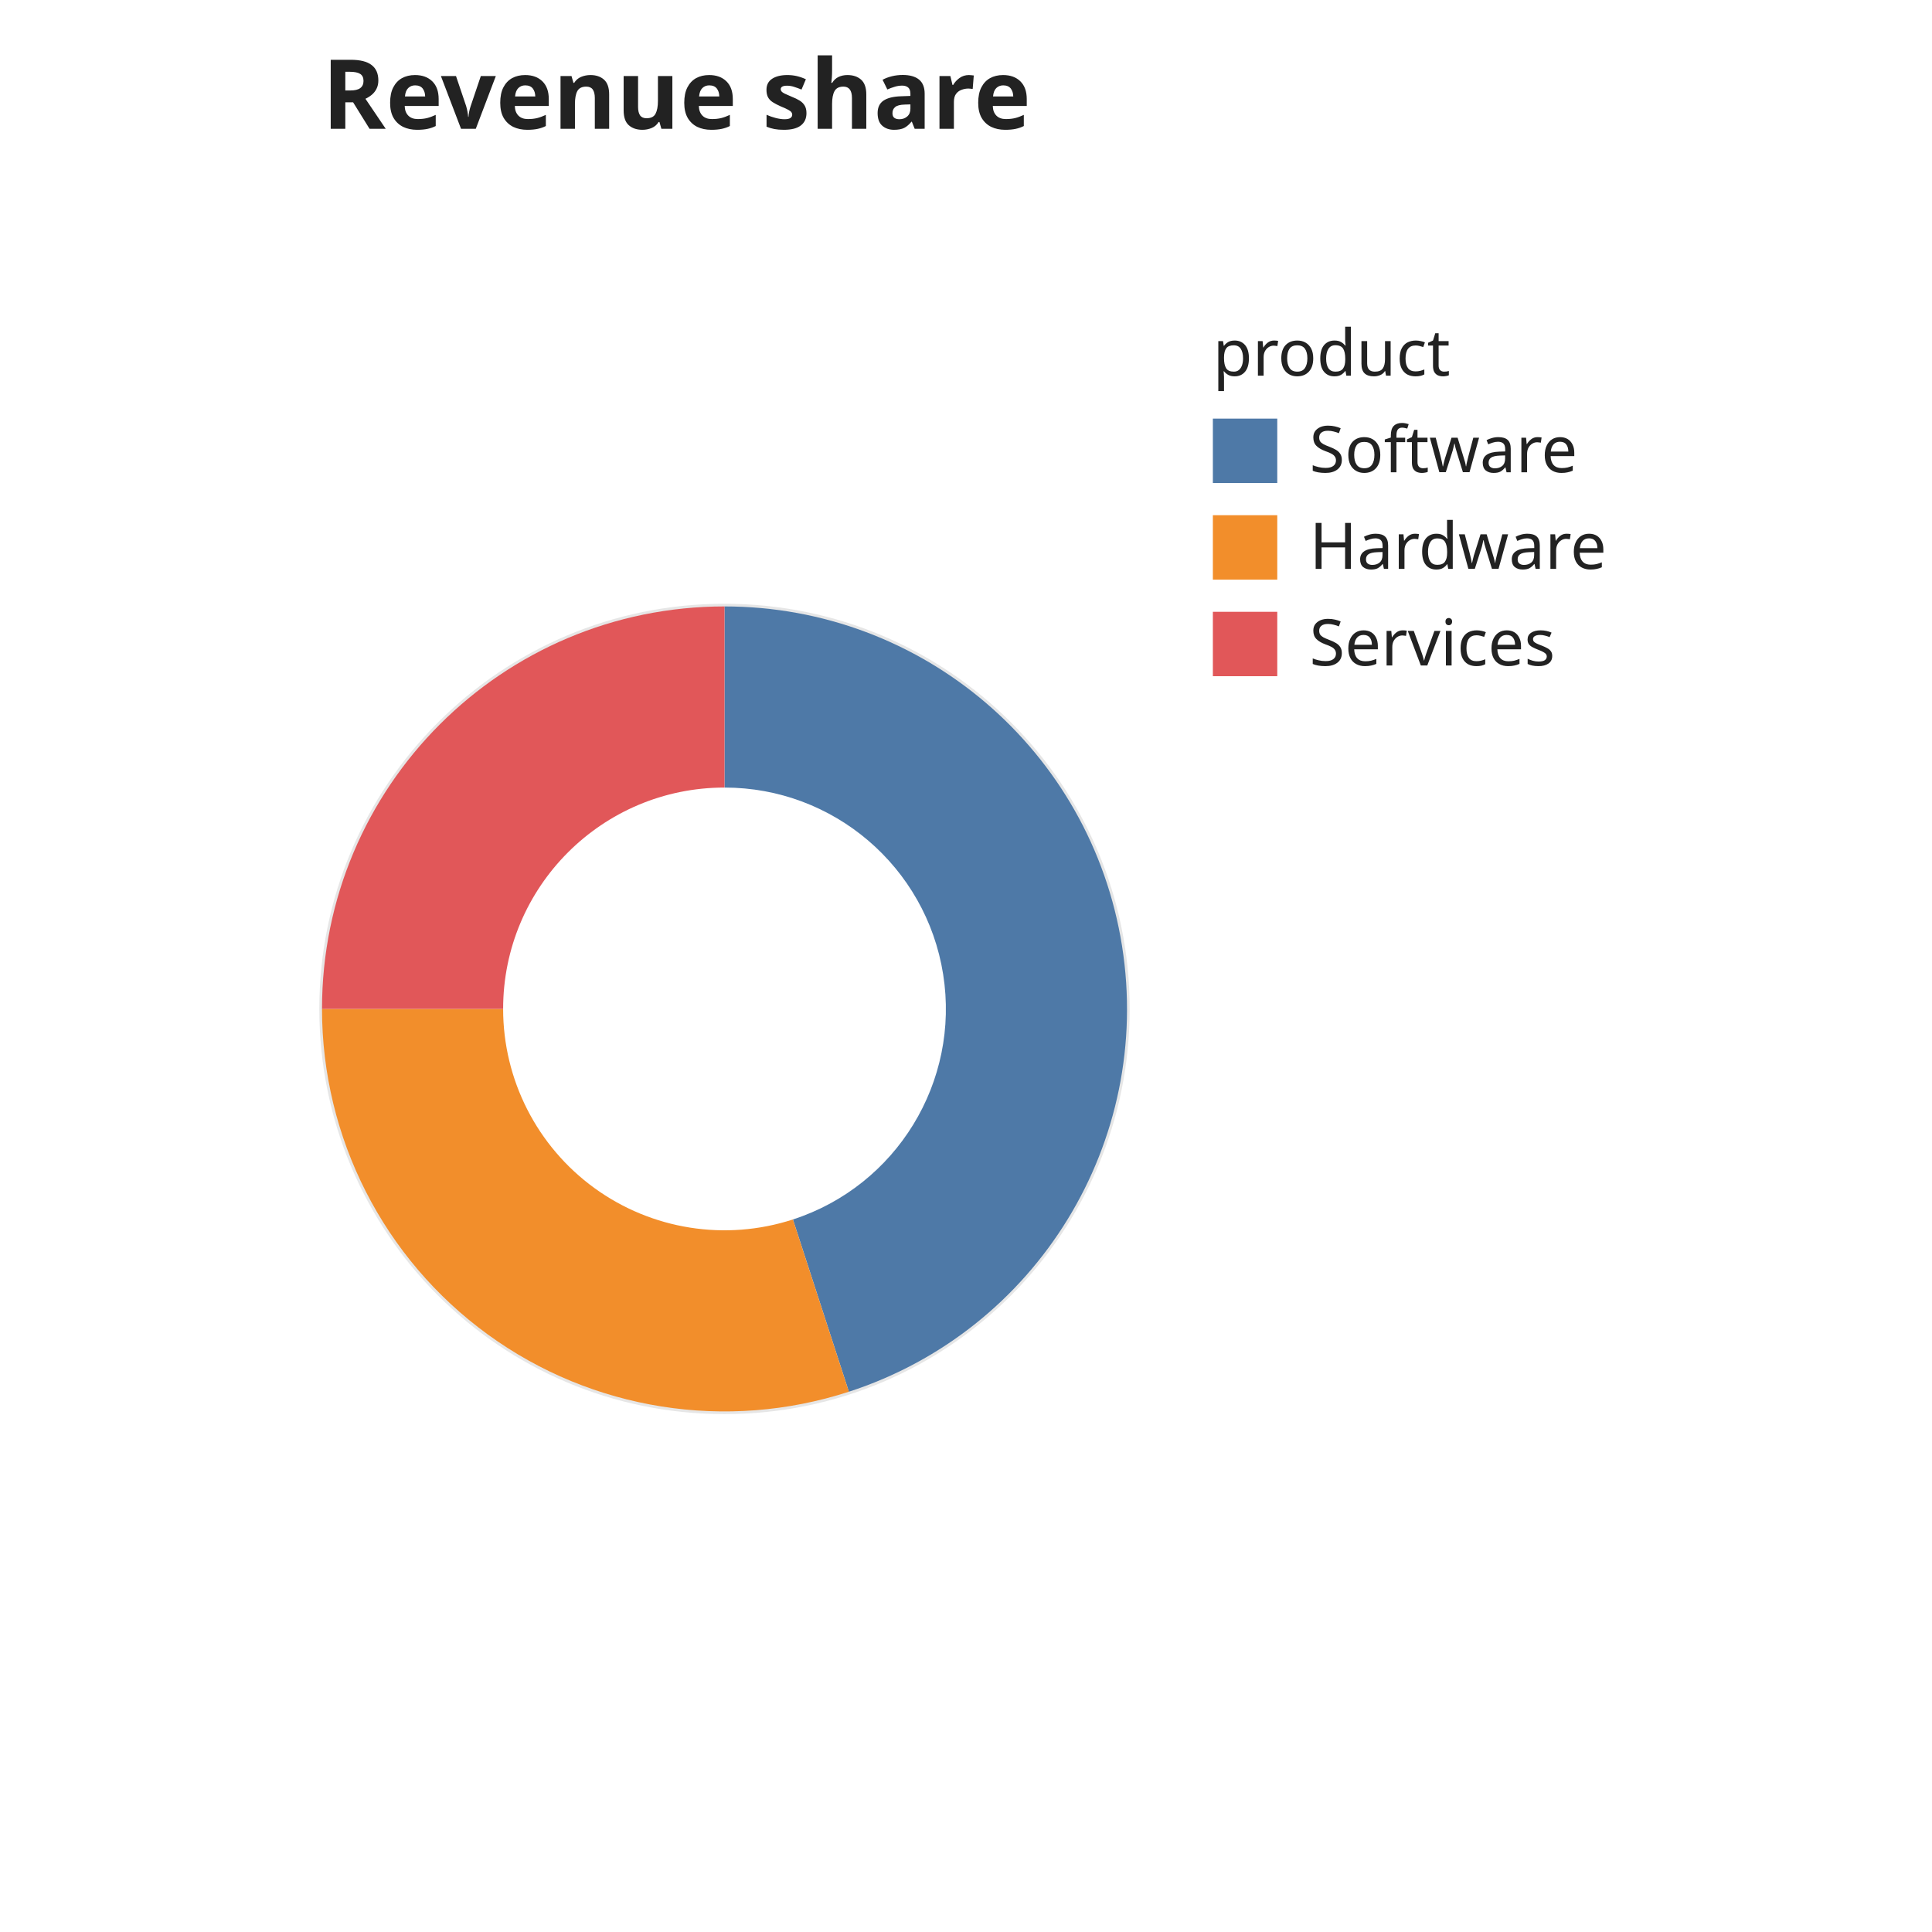
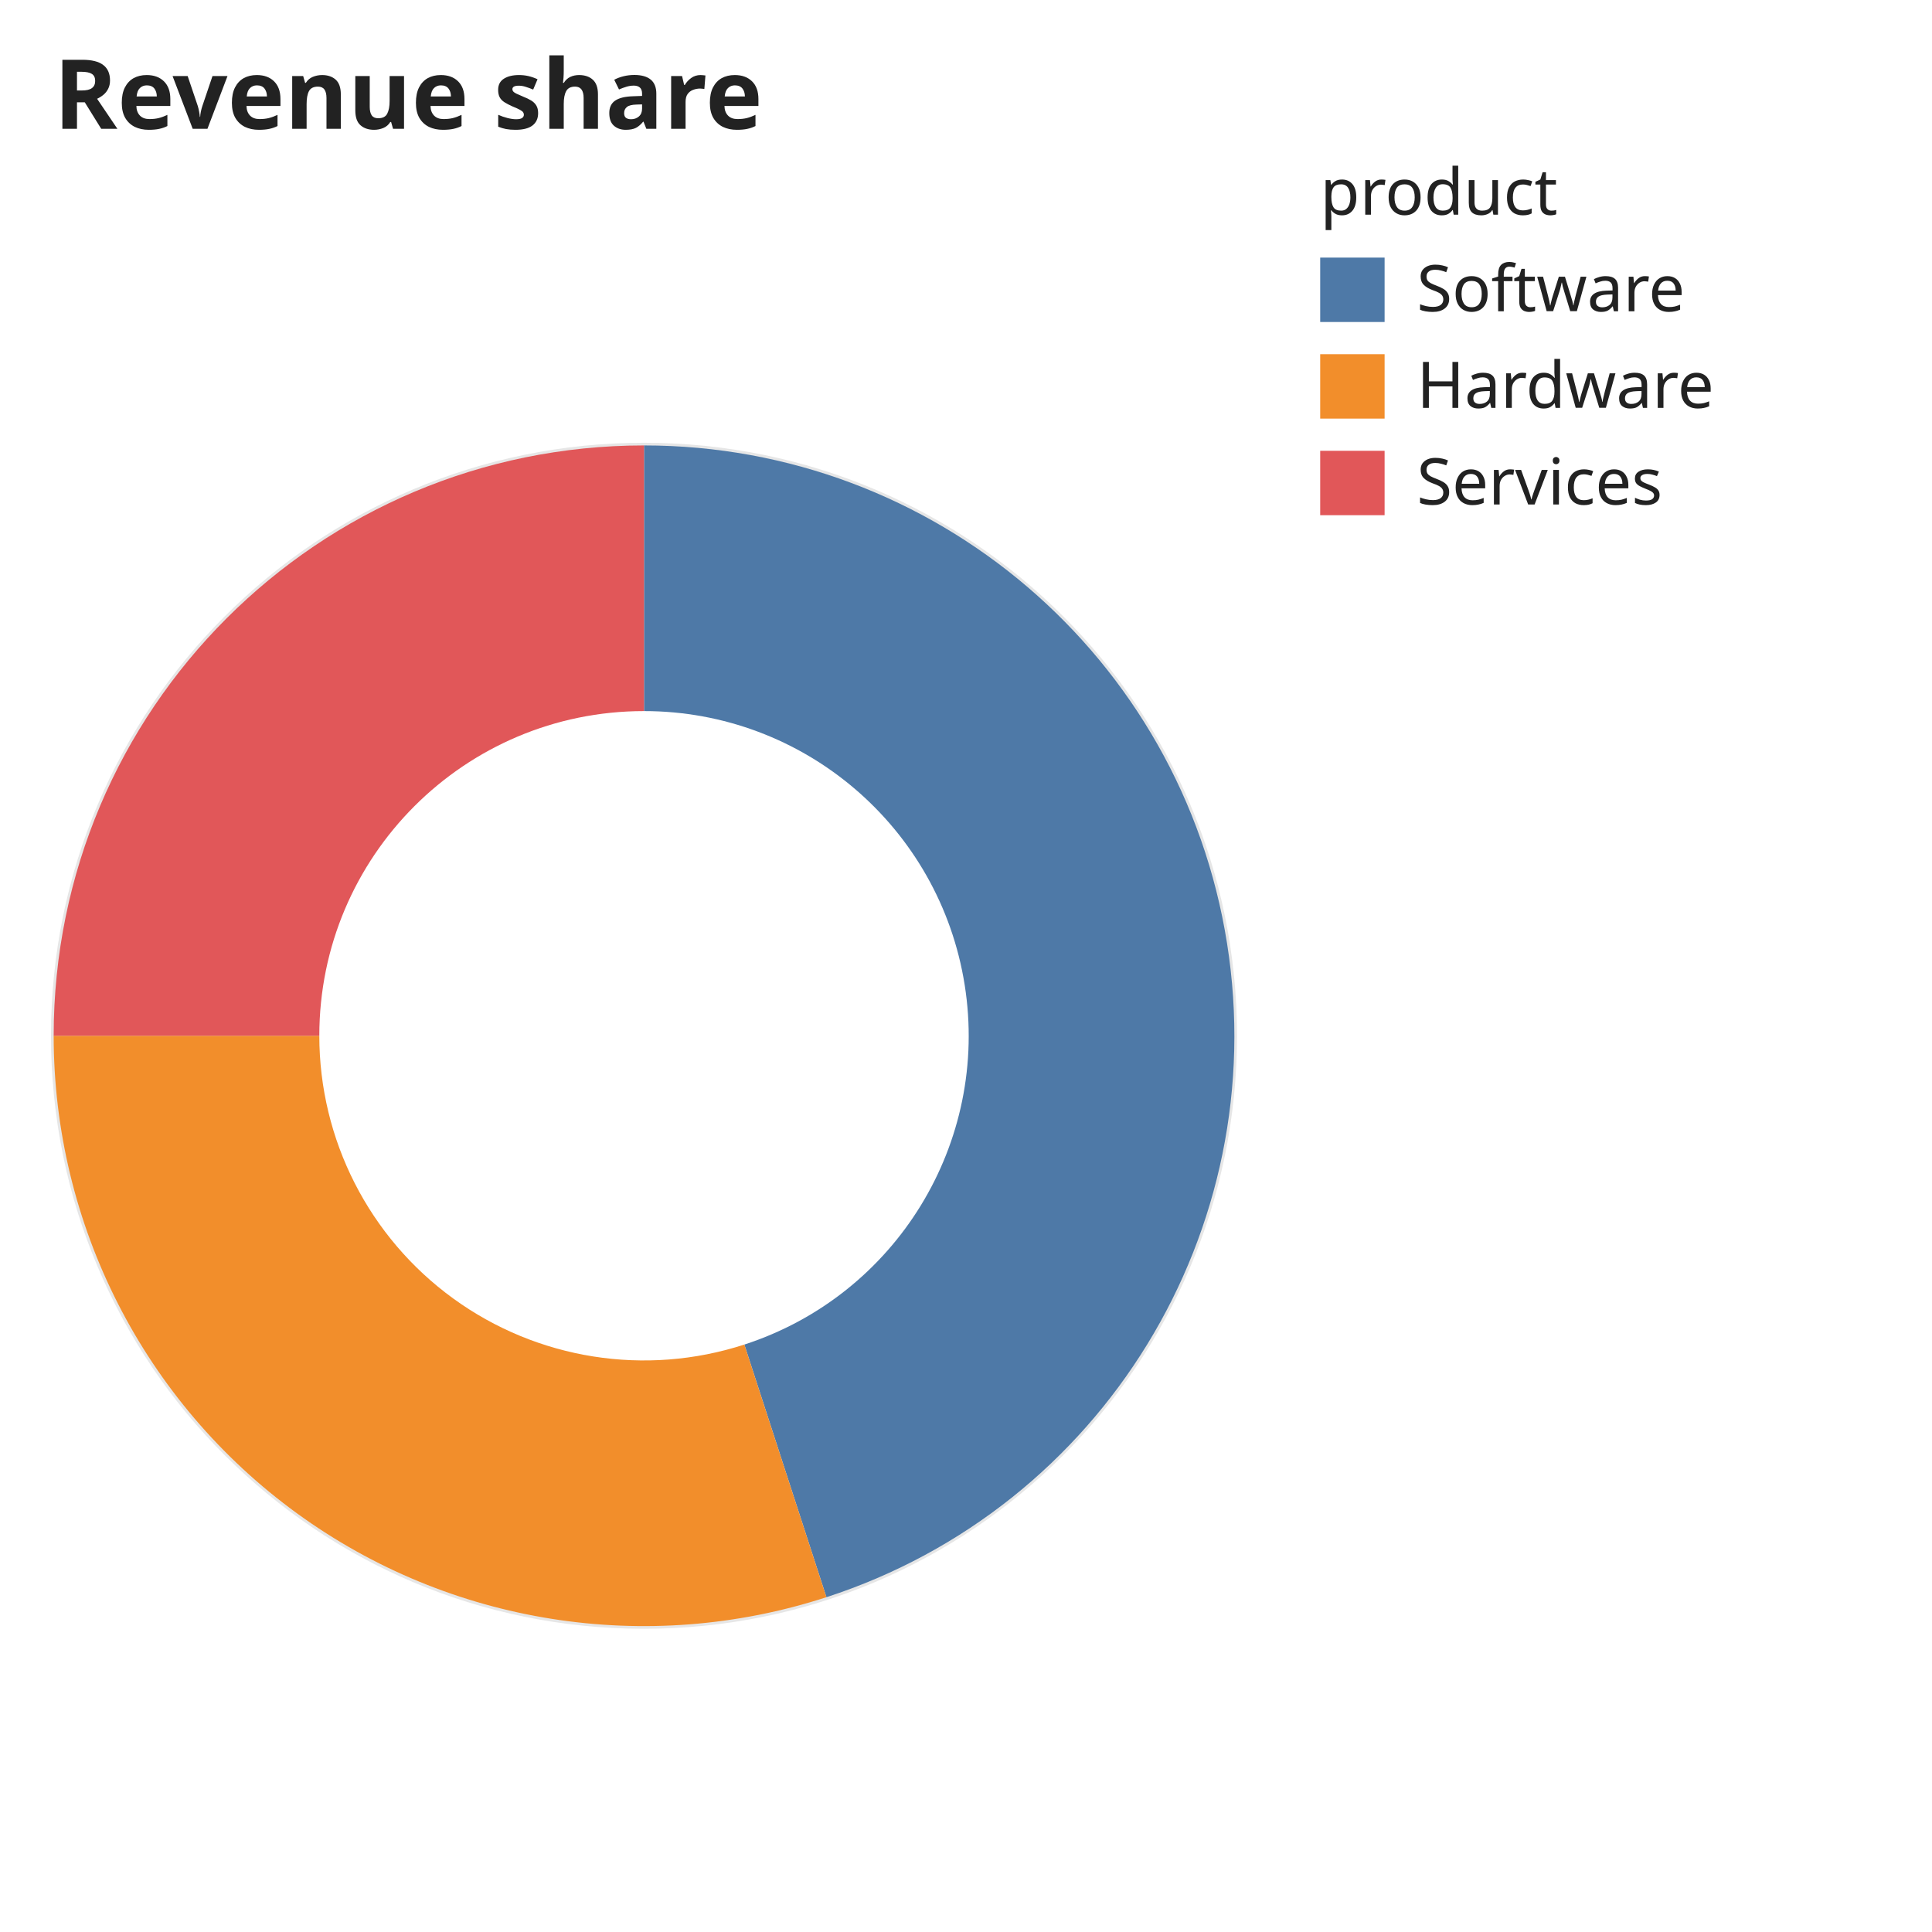
<svg xmlns="http://www.w3.org/2000/svg" width="360" height="360" viewBox="0 0 360 360" role="img" aria-label="Revenue share">
  <rect class="algraf-background" x="0" y="0" width="360" height="360" fill="#ffffff" />
-   <text class="algraf-title" x="60" y="24" font-family="system-ui, sans-serif" font-size="18" font-weight="600" fill="#222222">Revenue share</text>
-   <rect class="algraf-plot-area" x="60" y="66" width="150" height="244" fill="#ffffff" />
+   <text class="algraf-title" x="10" y="24" font-family="system-ui, sans-serif" font-size="18" font-weight="600" fill="#222222">Revenue share</text>
+   <rect class="algraf-plot-area" x="10" y="36" width="220" height="314" fill="#ffffff" />
  <g class="algraf-polar-grid">
-     <circle cx="135" cy="188" r="75" fill="none" stroke="#e6e6e6" stroke-width="1" />
+     <circle cx="120" cy="193" r="110" fill="none" stroke="#e6e6e6" stroke-width="1" />
  </g>
  <g class="algraf-layer algraf-geom-bar">
-     <path d="M 135 113 A 75 75 0 0 1 158.176 259.329 L 147.747 227.231 A 41.25 41.25 0 0 0 135 146.75 Z" fill="#4E79A7" opacity="1" />
-     <path d="M 158.176 259.329 A 75 75 0 0 1 60 188 L 93.75 188 A 41.25 41.25 0 0 0 147.747 227.231 Z" fill="#F28E2B" opacity="1" />
-     <path d="M 60 188 A 75 75 0 0 1 135 113 L 135 146.75 A 41.25 41.25 0 0 0 93.75 188 Z" fill="#E15759" opacity="1" />
+     <path d="M 120 83 A 110 110 0 0 1 153.992 297.616 L 138.696 250.539 A 60.5 60.5 0 0 0 120 132.5 Z" fill="#4E79A7" opacity="1" />
+     <path d="M 153.992 297.616 A 110 110 0 0 1 10 193 L 59.5 193 A 60.5 60.5 0 0 0 138.696 250.539 Z" fill="#F28E2B" opacity="1" />
+     <path d="M 10 193 A 110 110 0 0 1 120 83 L 120 132.5 A 60.5 60.5 0 0 0 59.5 193 Z" fill="#E15759" opacity="1" />
  </g>
  <g class="algraf-legends">
-     <text x="226" y="70" text-anchor="start" font-family="system-ui, sans-serif" font-size="12" fill="#222222">product</text>
-     <rect x="226" y="78" width="12" height="12" fill="#4E79A7" />
-     <text x="244" y="88" text-anchor="start" font-family="system-ui, sans-serif" font-size="12" fill="#222222">Software</text>
-     <rect x="226" y="96" width="12" height="12" fill="#F28E2B" />
-     <text x="244" y="106" text-anchor="start" font-family="system-ui, sans-serif" font-size="12" fill="#222222">Hardware</text>
-     <rect x="226" y="114" width="12" height="12" fill="#E15759" />
-     <text x="244" y="124" text-anchor="start" font-family="system-ui, sans-serif" font-size="12" fill="#222222">Services</text>
+     <text x="246" y="40" text-anchor="start" font-family="system-ui, sans-serif" font-size="12" fill="#222222">product</text>
+     <rect x="246" y="48" width="12" height="12" fill="#4E79A7" />
+     <text x="264" y="58" text-anchor="start" font-family="system-ui, sans-serif" font-size="12" fill="#222222">Software</text>
+     <rect x="246" y="66" width="12" height="12" fill="#F28E2B" />
+     <text x="264" y="76" text-anchor="start" font-family="system-ui, sans-serif" font-size="12" fill="#222222">Hardware</text>
+     <rect x="246" y="84" width="12" height="12" fill="#E15759" />
+     <text x="264" y="94" text-anchor="start" font-family="system-ui, sans-serif" font-size="12" fill="#222222">Services</text>
  </g>
</svg>
